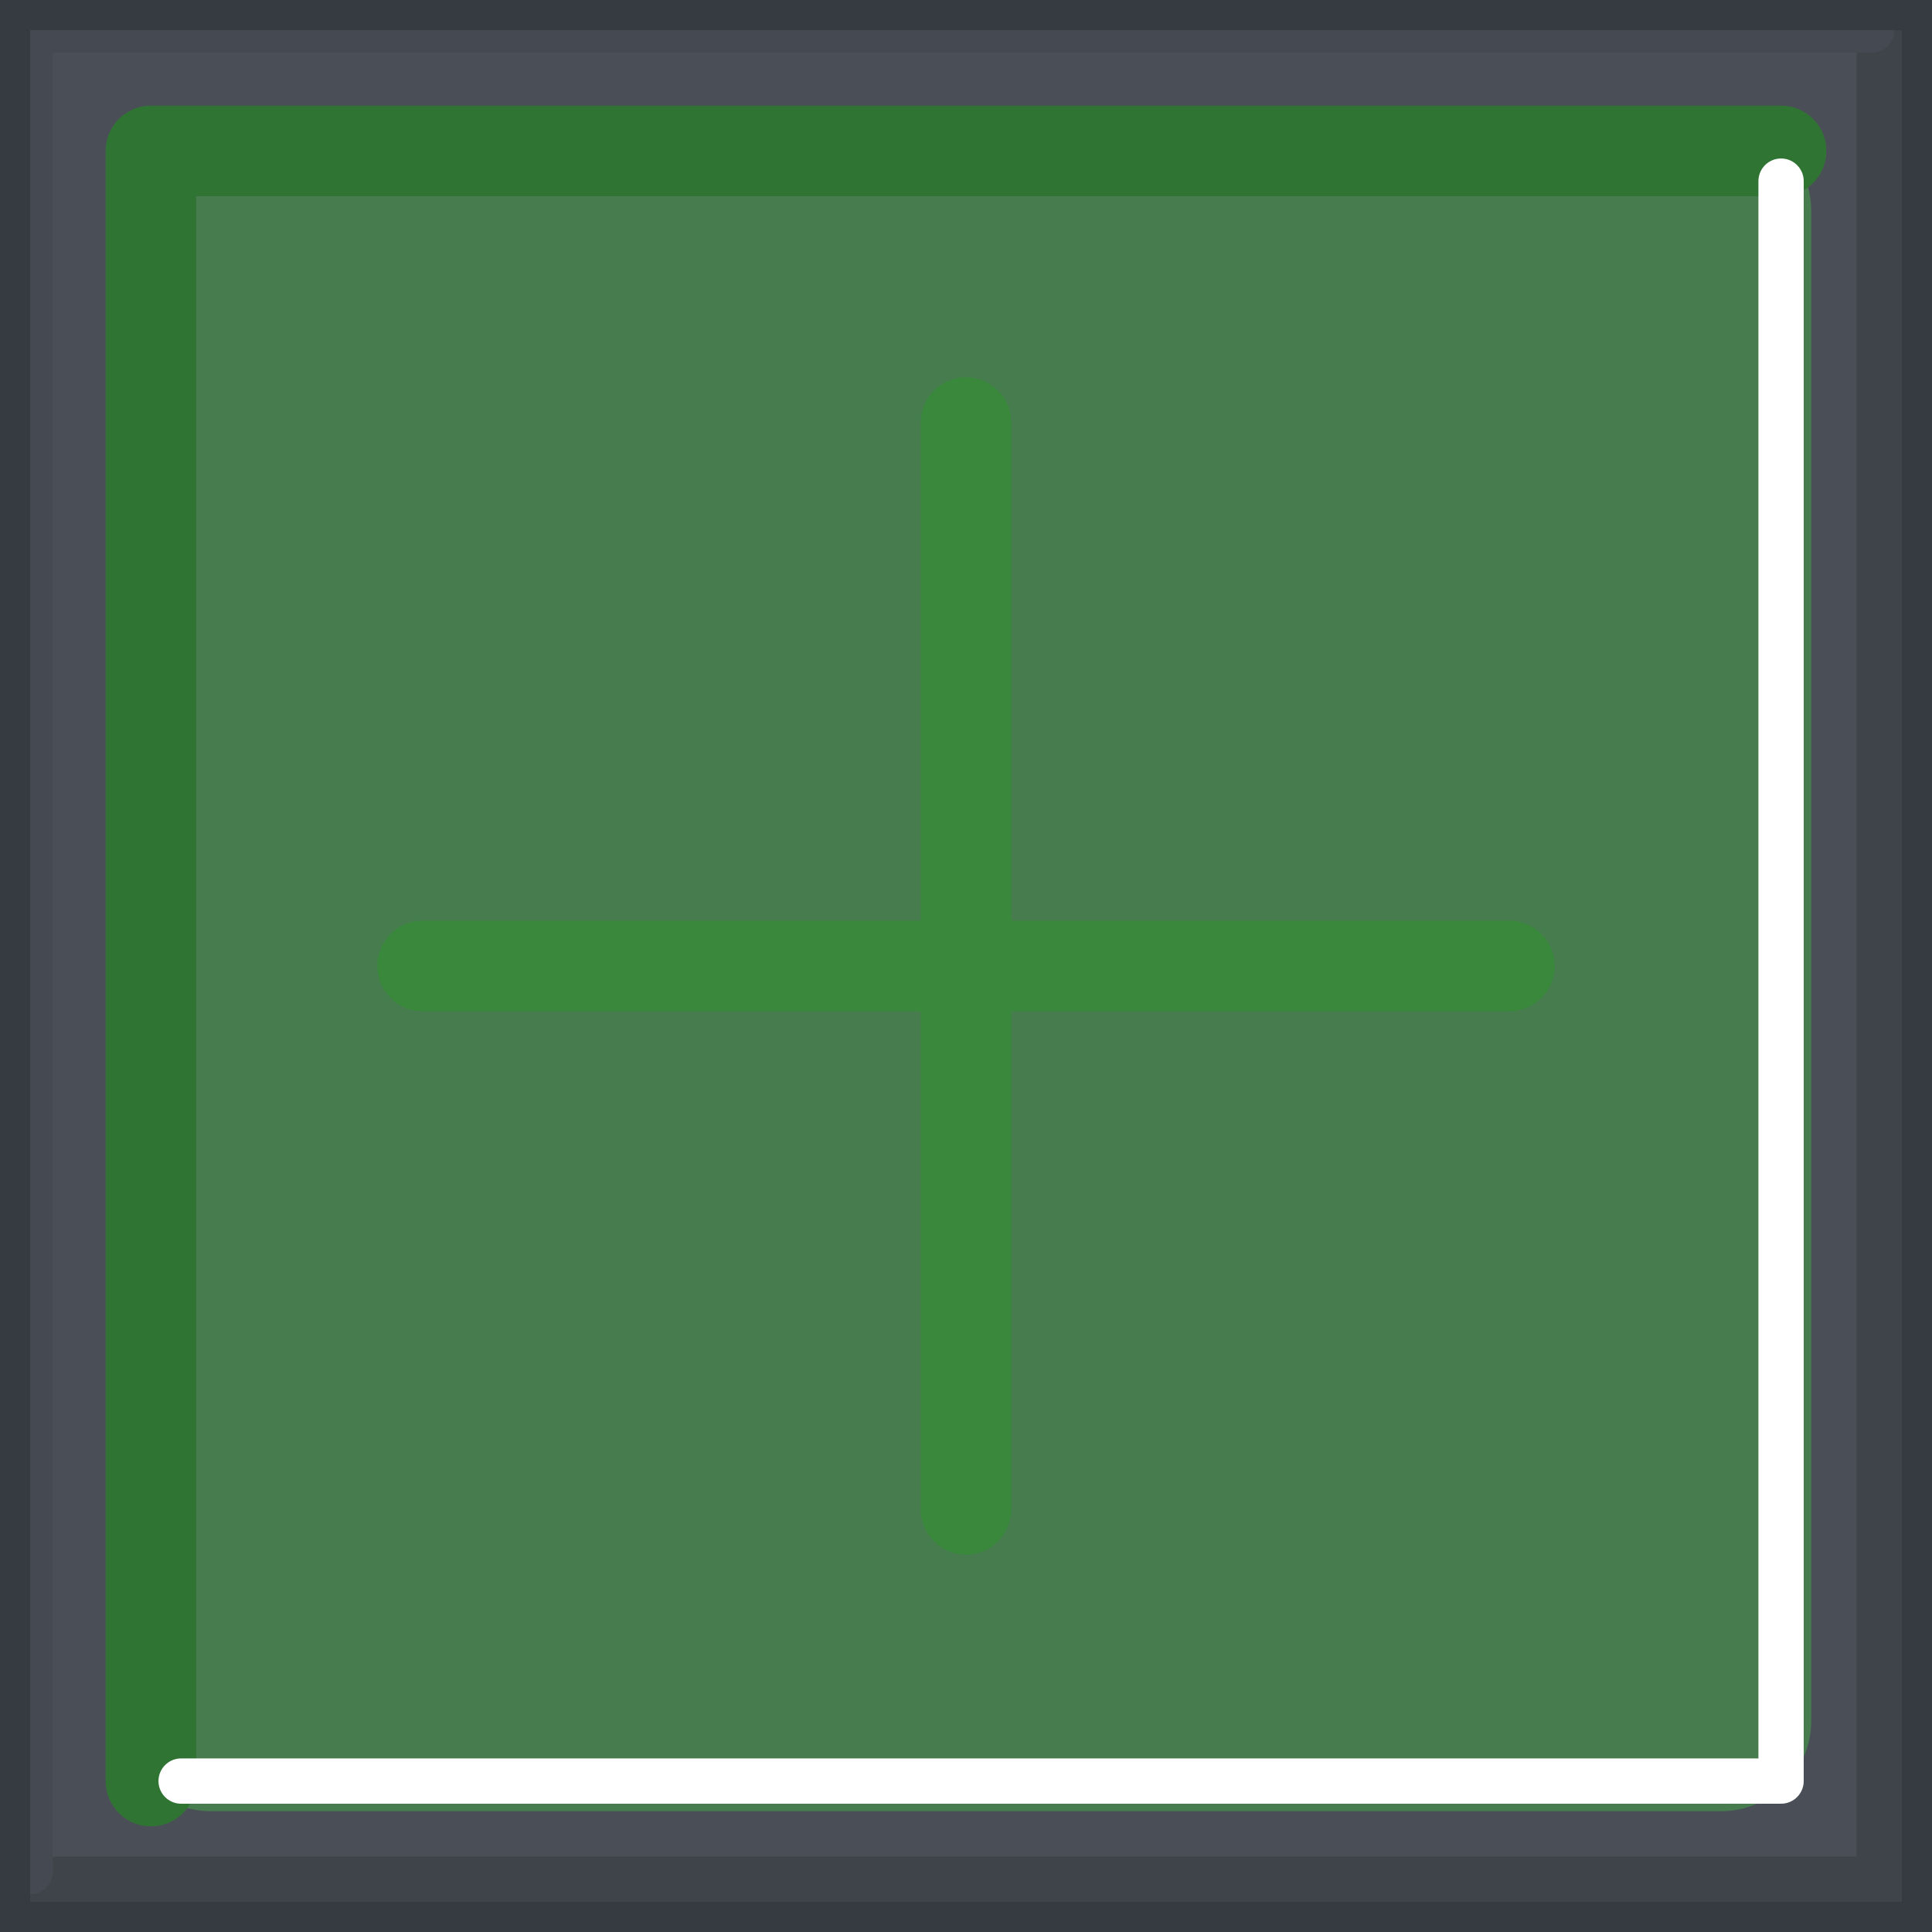
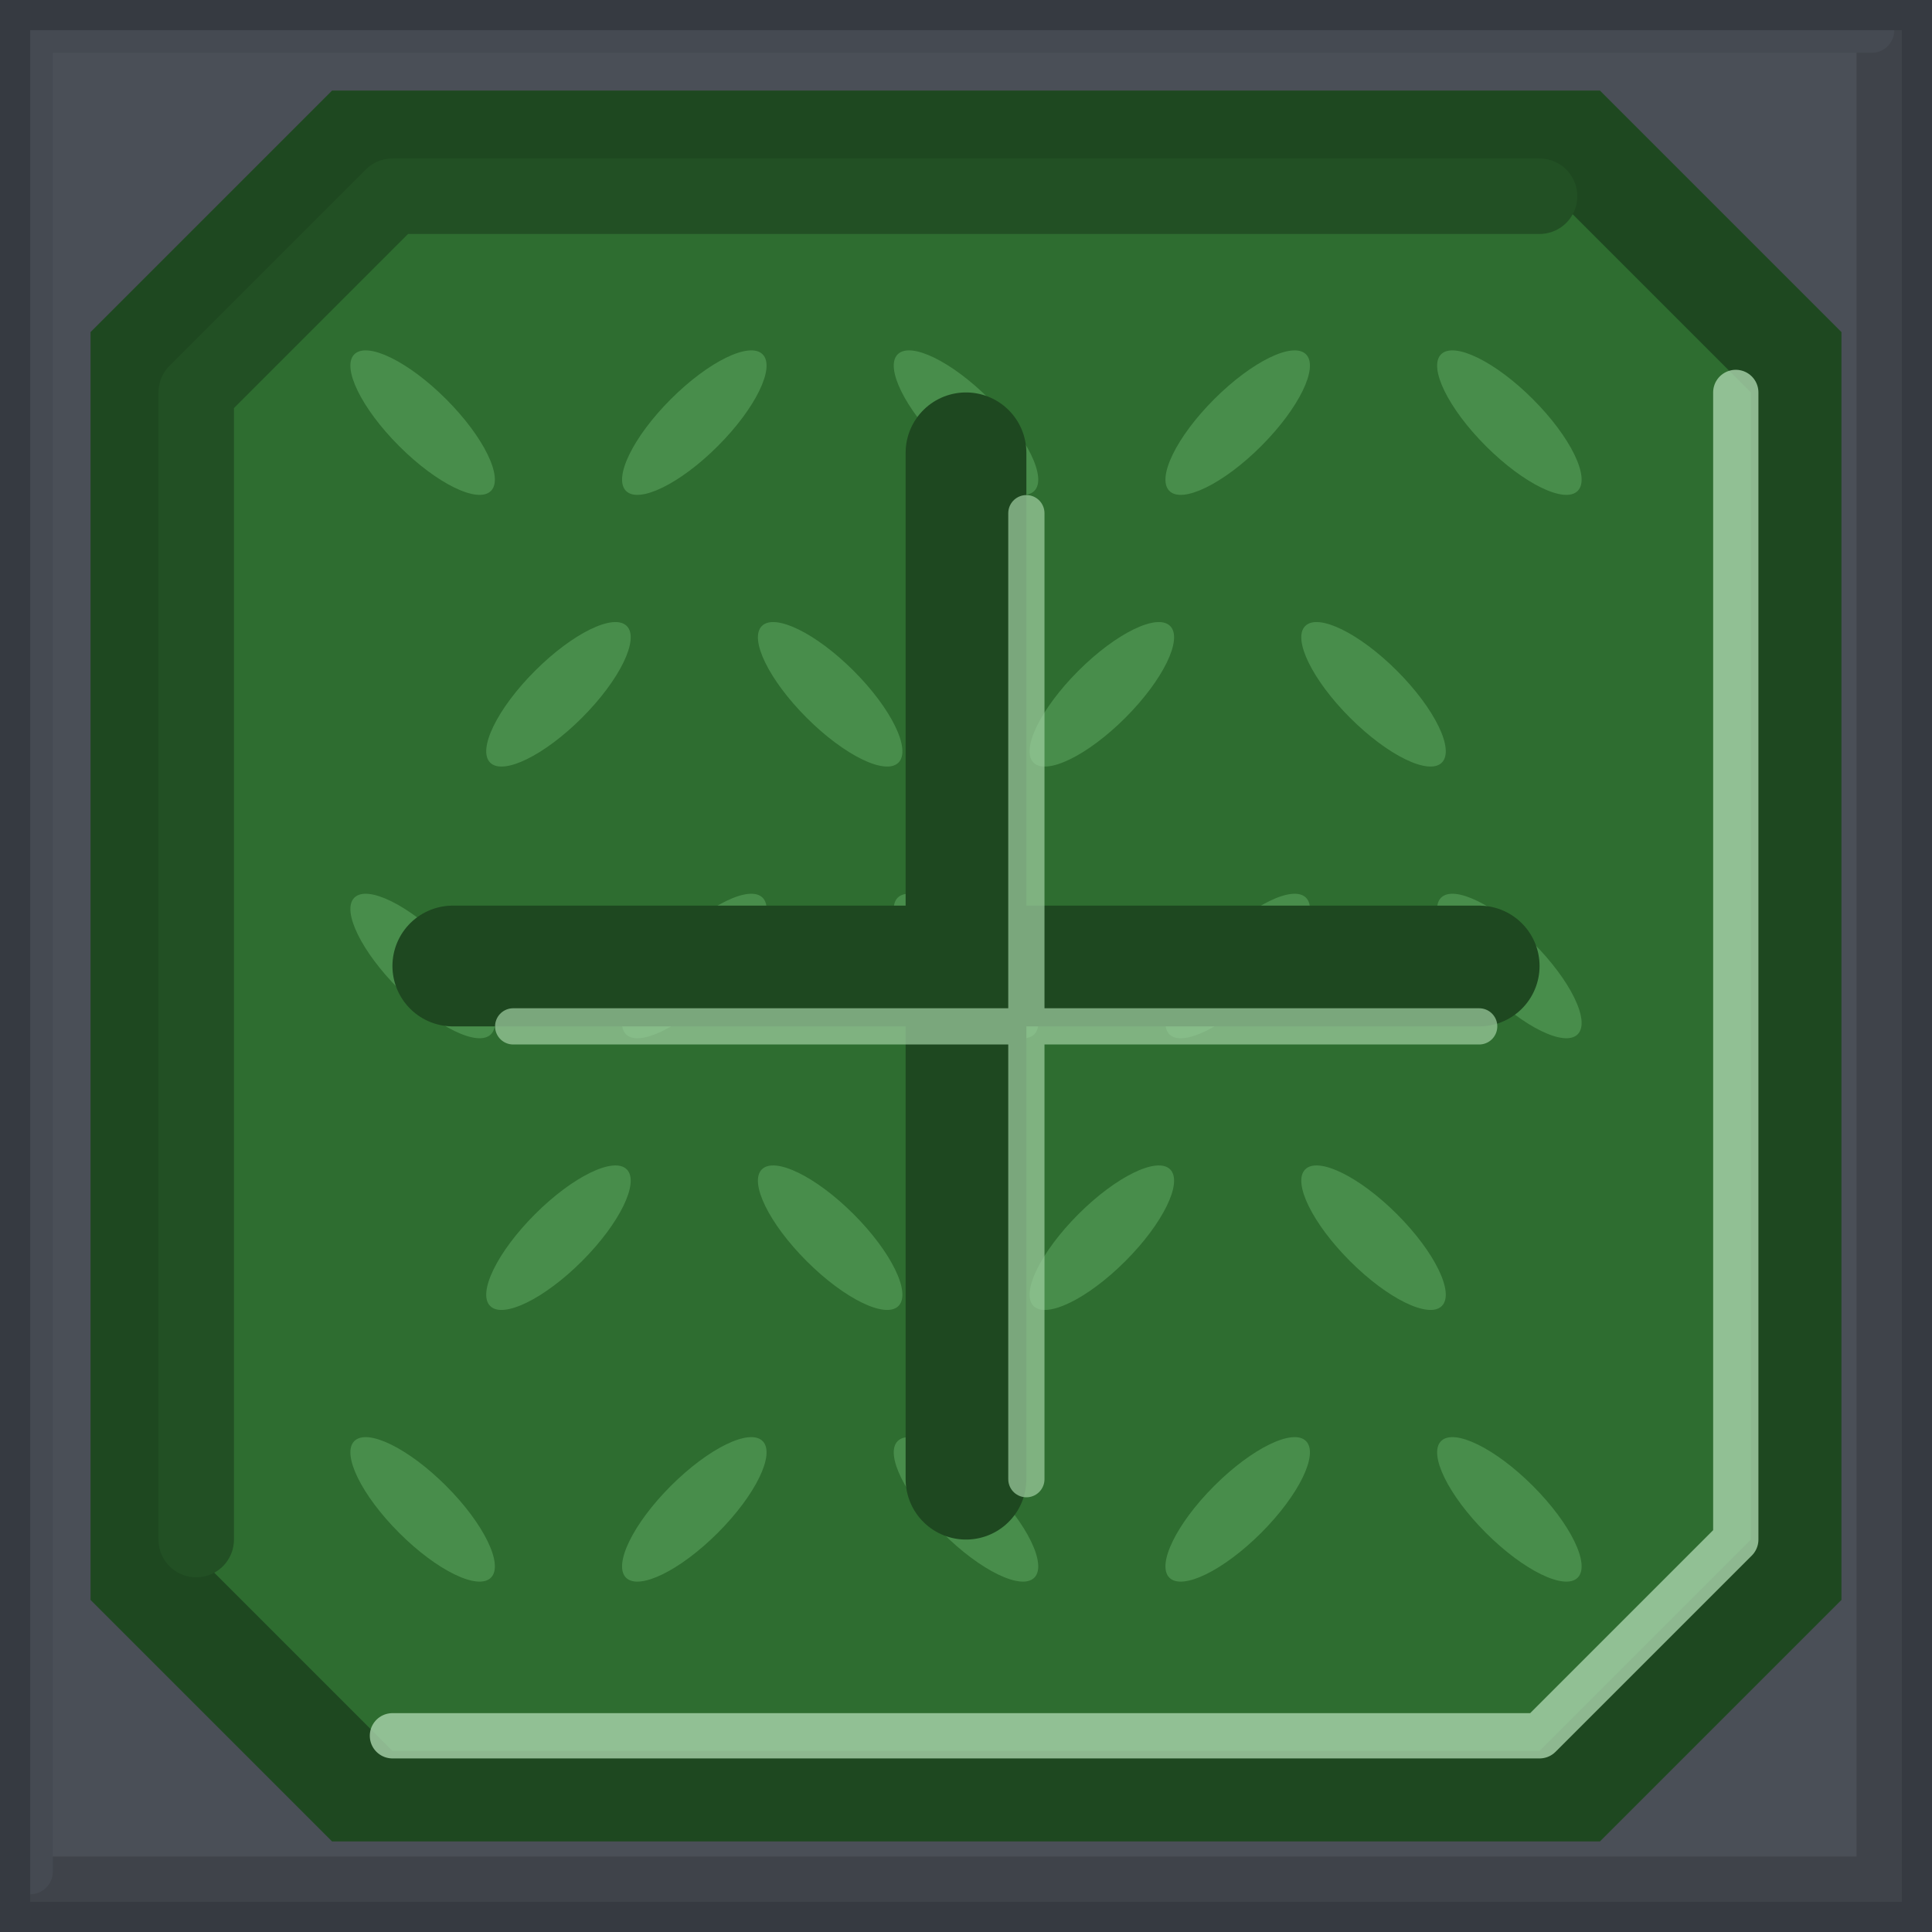
<svg xmlns="http://www.w3.org/2000/svg" viewBox="0 0 64 64">
  <rect x="0" y="0" width="64" height="64" fill="#4a4f57" />
  <path d="M1 63 H63 V1" fill="none" stroke="#3f434a" stroke-width="3" stroke-linejoin="round" stroke-linecap="round" />
  <path d="M1 62 V1 H62" fill="none" stroke="#454a52" stroke-width="1.5" stroke-linejoin="round" stroke-linecap="round" />
  <rect x="0" y="0" width="64" height="64" fill="none" stroke="#363a41" stroke-width="2" />
-   <rect x="4" y="4" width="56" height="56" rx="3" fill="#43a047" opacity="0.55" />
-   <path d="M5 59 V5 H59" fill="none" stroke="#307433" stroke-width="3" stroke-linejoin="round" stroke-linecap="round" />
-   <path d="M6 59 H59 V6" fill="none" stroke="#ffffff" stroke-width="1.5" stroke-linejoin="round" stroke-linecap="round" />
-   <path d="M32 14 V50 M14 32 H50" fill="none" stroke="#39883c" stroke-width="3" stroke-linejoin="round" stroke-linecap="round" />
+   <polygon points="11,3 53,3 61,11 61,53 53,61 11,61 3,53 3,11" fill="#1e4820" />
+   <polygon points="13,6 51,6 58,13 58,51 51,58 13,58 6,51 6,13" fill="#2e6d30" />
+   <ellipse cx="14" cy="14" rx="3.2" ry="1.1" fill="#69b36c" opacity="0.45" transform="rotate(45 14 14)" />
+   <ellipse cx="23" cy="14" rx="3.2" ry="1.1" fill="#69b36c" opacity="0.45" transform="rotate(-45 23 14)" />
+   <ellipse cx="32" cy="14" rx="3.2" ry="1.1" fill="#69b36c" opacity="0.45" transform="rotate(45 32 14)" />
+   <ellipse cx="41" cy="14" rx="3.2" ry="1.1" fill="#69b36c" opacity="0.45" transform="rotate(-45 41 14)" />
+   <ellipse cx="50" cy="14" rx="3.2" ry="1.1" fill="#69b36c" opacity="0.45" transform="rotate(45 50 14)" />
+   <ellipse cx="18.5" cy="23" rx="3.2" ry="1.1" fill="#69b36c" opacity="0.45" transform="rotate(-45 18.5 23)" />
+   <ellipse cx="27.5" cy="23" rx="3.2" ry="1.1" fill="#69b36c" opacity="0.45" transform="rotate(45 27.5 23)" />
+   <ellipse cx="36.5" cy="23" rx="3.2" ry="1.1" fill="#69b36c" opacity="0.45" transform="rotate(-45 36.5 23)" />
+   <ellipse cx="45.5" cy="23" rx="3.2" ry="1.1" fill="#69b36c" opacity="0.45" transform="rotate(45 45.5 23)" />
+   <ellipse cx="14" cy="32" rx="3.2" ry="1.1" fill="#69b36c" opacity="0.45" transform="rotate(45 14 32)" />
+   <ellipse cx="23" cy="32" rx="3.2" ry="1.1" fill="#69b36c" opacity="0.45" transform="rotate(-45 23 32)" />
+   <ellipse cx="32" cy="32" rx="3.2" ry="1.1" fill="#69b36c" opacity="0.45" transform="rotate(45 32 32)" />
+   <ellipse cx="41" cy="32" rx="3.2" ry="1.1" fill="#69b36c" opacity="0.45" transform="rotate(-45 41 32)" />
+   <ellipse cx="50" cy="32" rx="3.2" ry="1.1" fill="#69b36c" opacity="0.45" transform="rotate(45 50 32)" />
+   <ellipse cx="18.5" cy="41" rx="3.2" ry="1.1" fill="#69b36c" opacity="0.45" transform="rotate(-45 18.5 41)" />
+   <ellipse cx="27.5" cy="41" rx="3.2" ry="1.1" fill="#69b36c" opacity="0.45" transform="rotate(45 27.5 41)" />
+   <ellipse cx="36.5" cy="41" rx="3.2" ry="1.1" fill="#69b36c" opacity="0.45" transform="rotate(-45 36.5 41)" />
+   <ellipse cx="45.5" cy="41" rx="3.2" ry="1.1" fill="#69b36c" opacity="0.45" transform="rotate(45 45.5 41)" />
+   <ellipse cx="14" cy="50" rx="3.2" ry="1.1" fill="#69b36c" opacity="0.45" transform="rotate(45 14 50)" />
+   <ellipse cx="23" cy="50" rx="3.2" ry="1.1" fill="#69b36c" opacity="0.45" transform="rotate(-45 23 50)" />
+   <ellipse cx="32" cy="50" rx="3.2" ry="1.1" fill="#69b36c" opacity="0.45" transform="rotate(45 32 50)" />
+   <ellipse cx="41" cy="50" rx="3.2" ry="1.1" fill="#69b36c" opacity="0.45" transform="rotate(-45 41 50)" />
+   <ellipse cx="50" cy="50" rx="3.2" ry="1.1" fill="#69b36c" opacity="0.45" transform="rotate(45 50 50)" />
+   <g>
+     <path d="M32 15 V49 M15 32 H49" fill="none" stroke="#1e4820" stroke-width="4" stroke-linejoin="round" stroke-linecap="round" />
+     <path d="M34 17 V49 M17 34 H49" fill="none" stroke="#a1d0a3" stroke-width="1.2" stroke-linejoin="round" stroke-linecap="round" opacity="0.7" />
+   </g>
+   <path d="M6.5 51 V13 L13 6.5 H51" fill="none" stroke="#225024" stroke-width="2.5" stroke-linejoin="round" stroke-linecap="round" />
+   <path d="M57.5 13 V51 L51 57.5 H13" fill="none" stroke="#aad4ac" stroke-width="1.5" stroke-linejoin="round" stroke-linecap="round" opacity="0.8" />
</svg>
